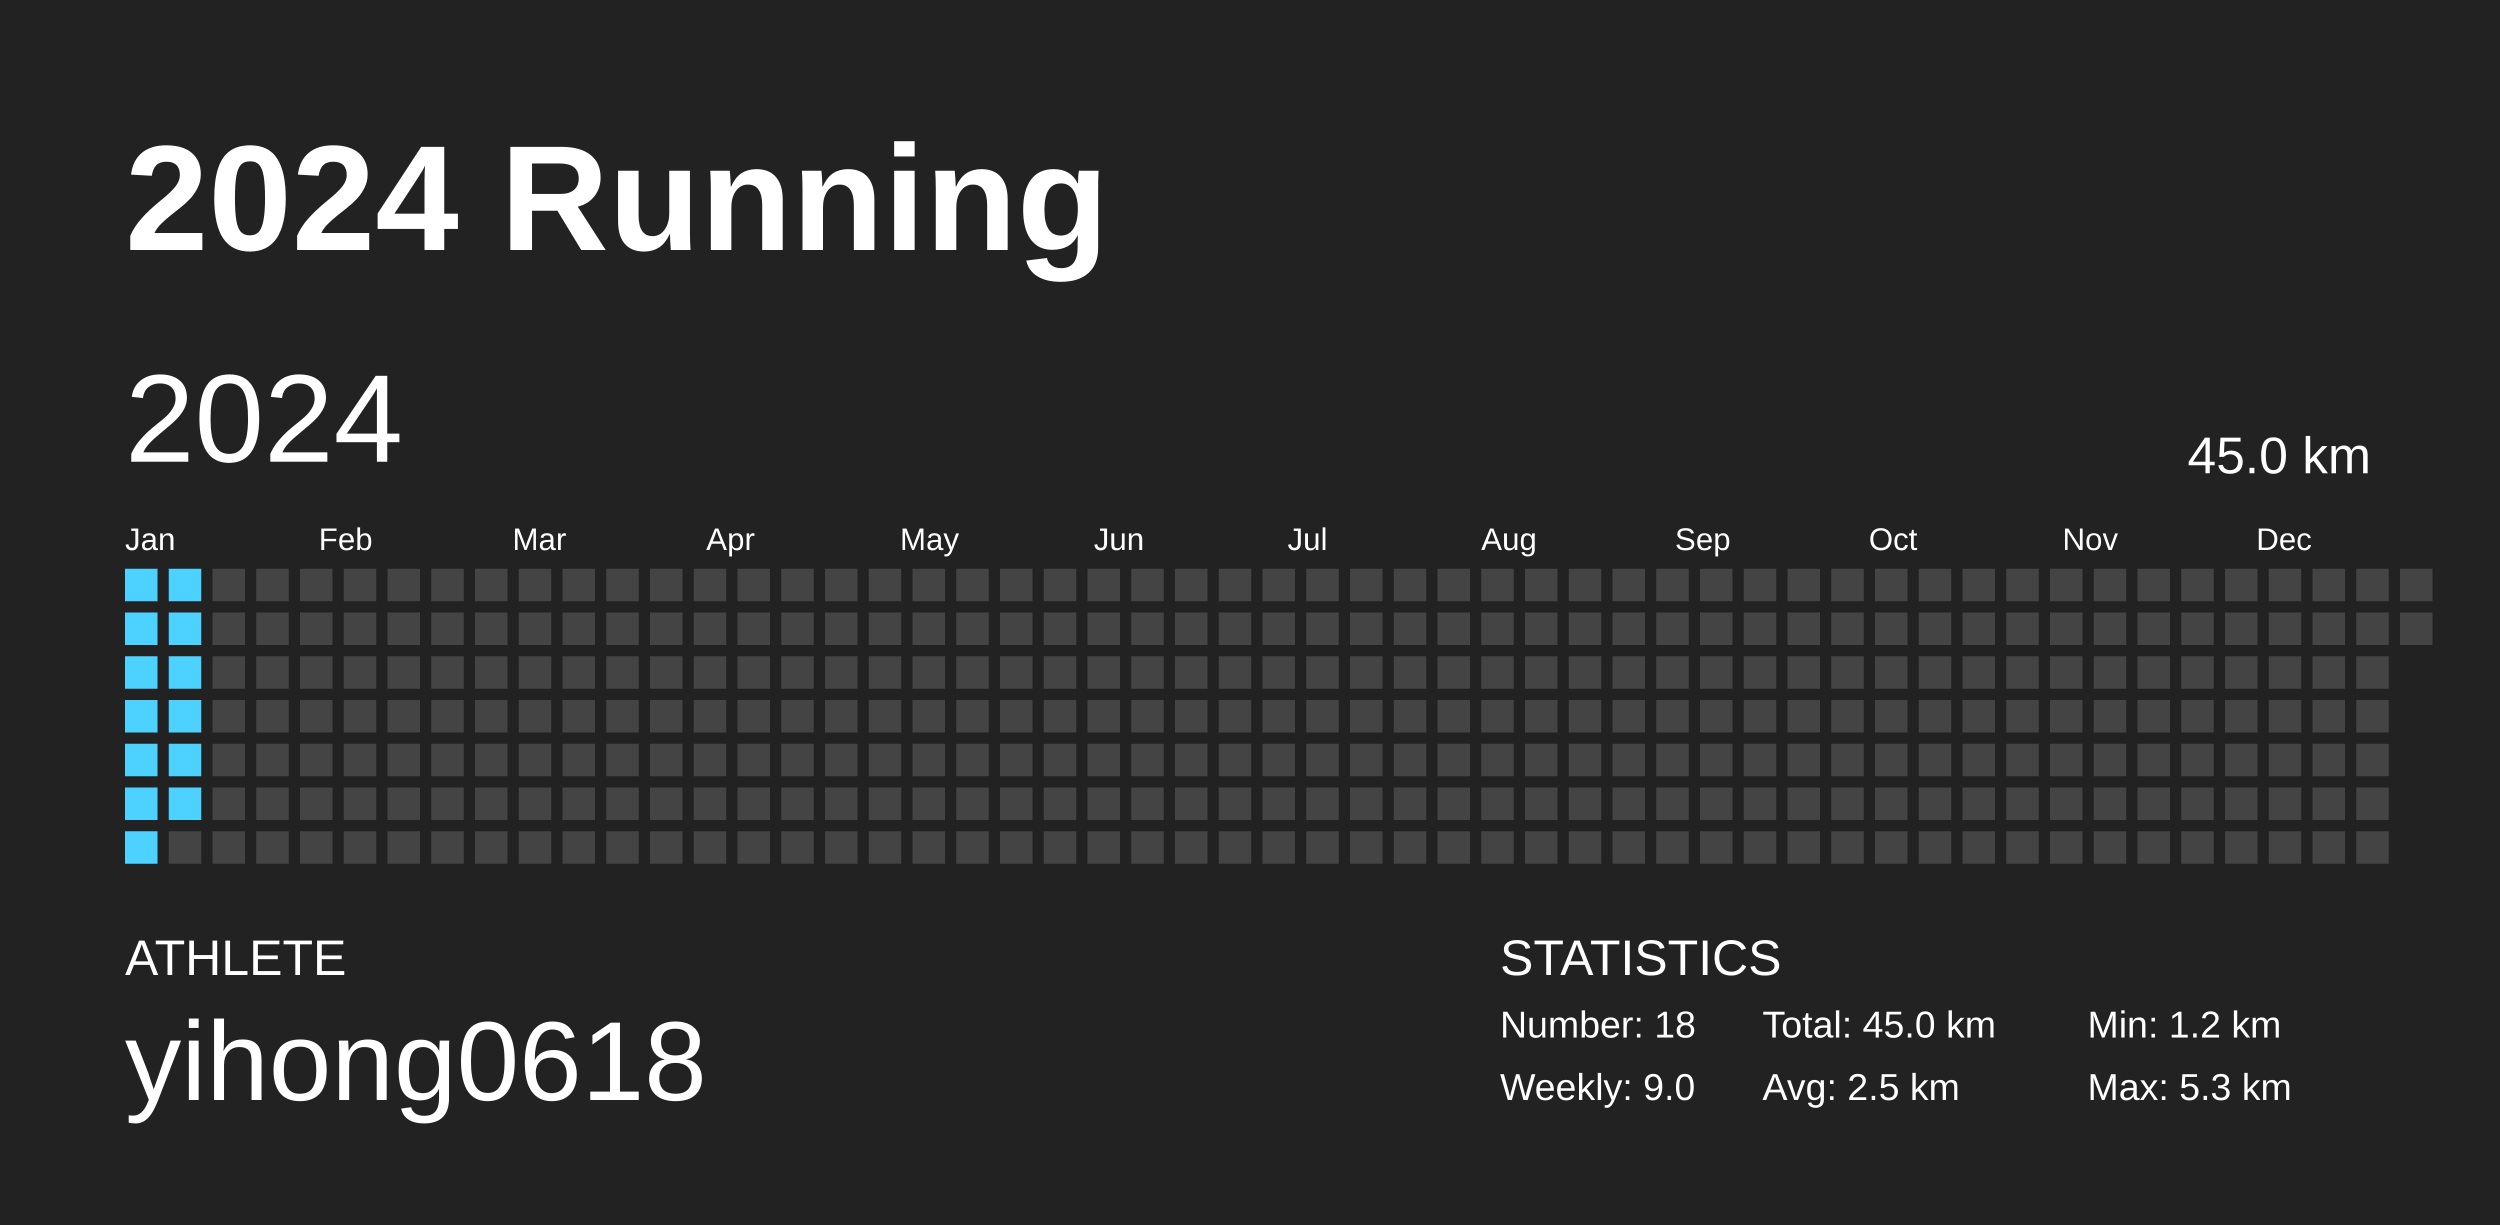
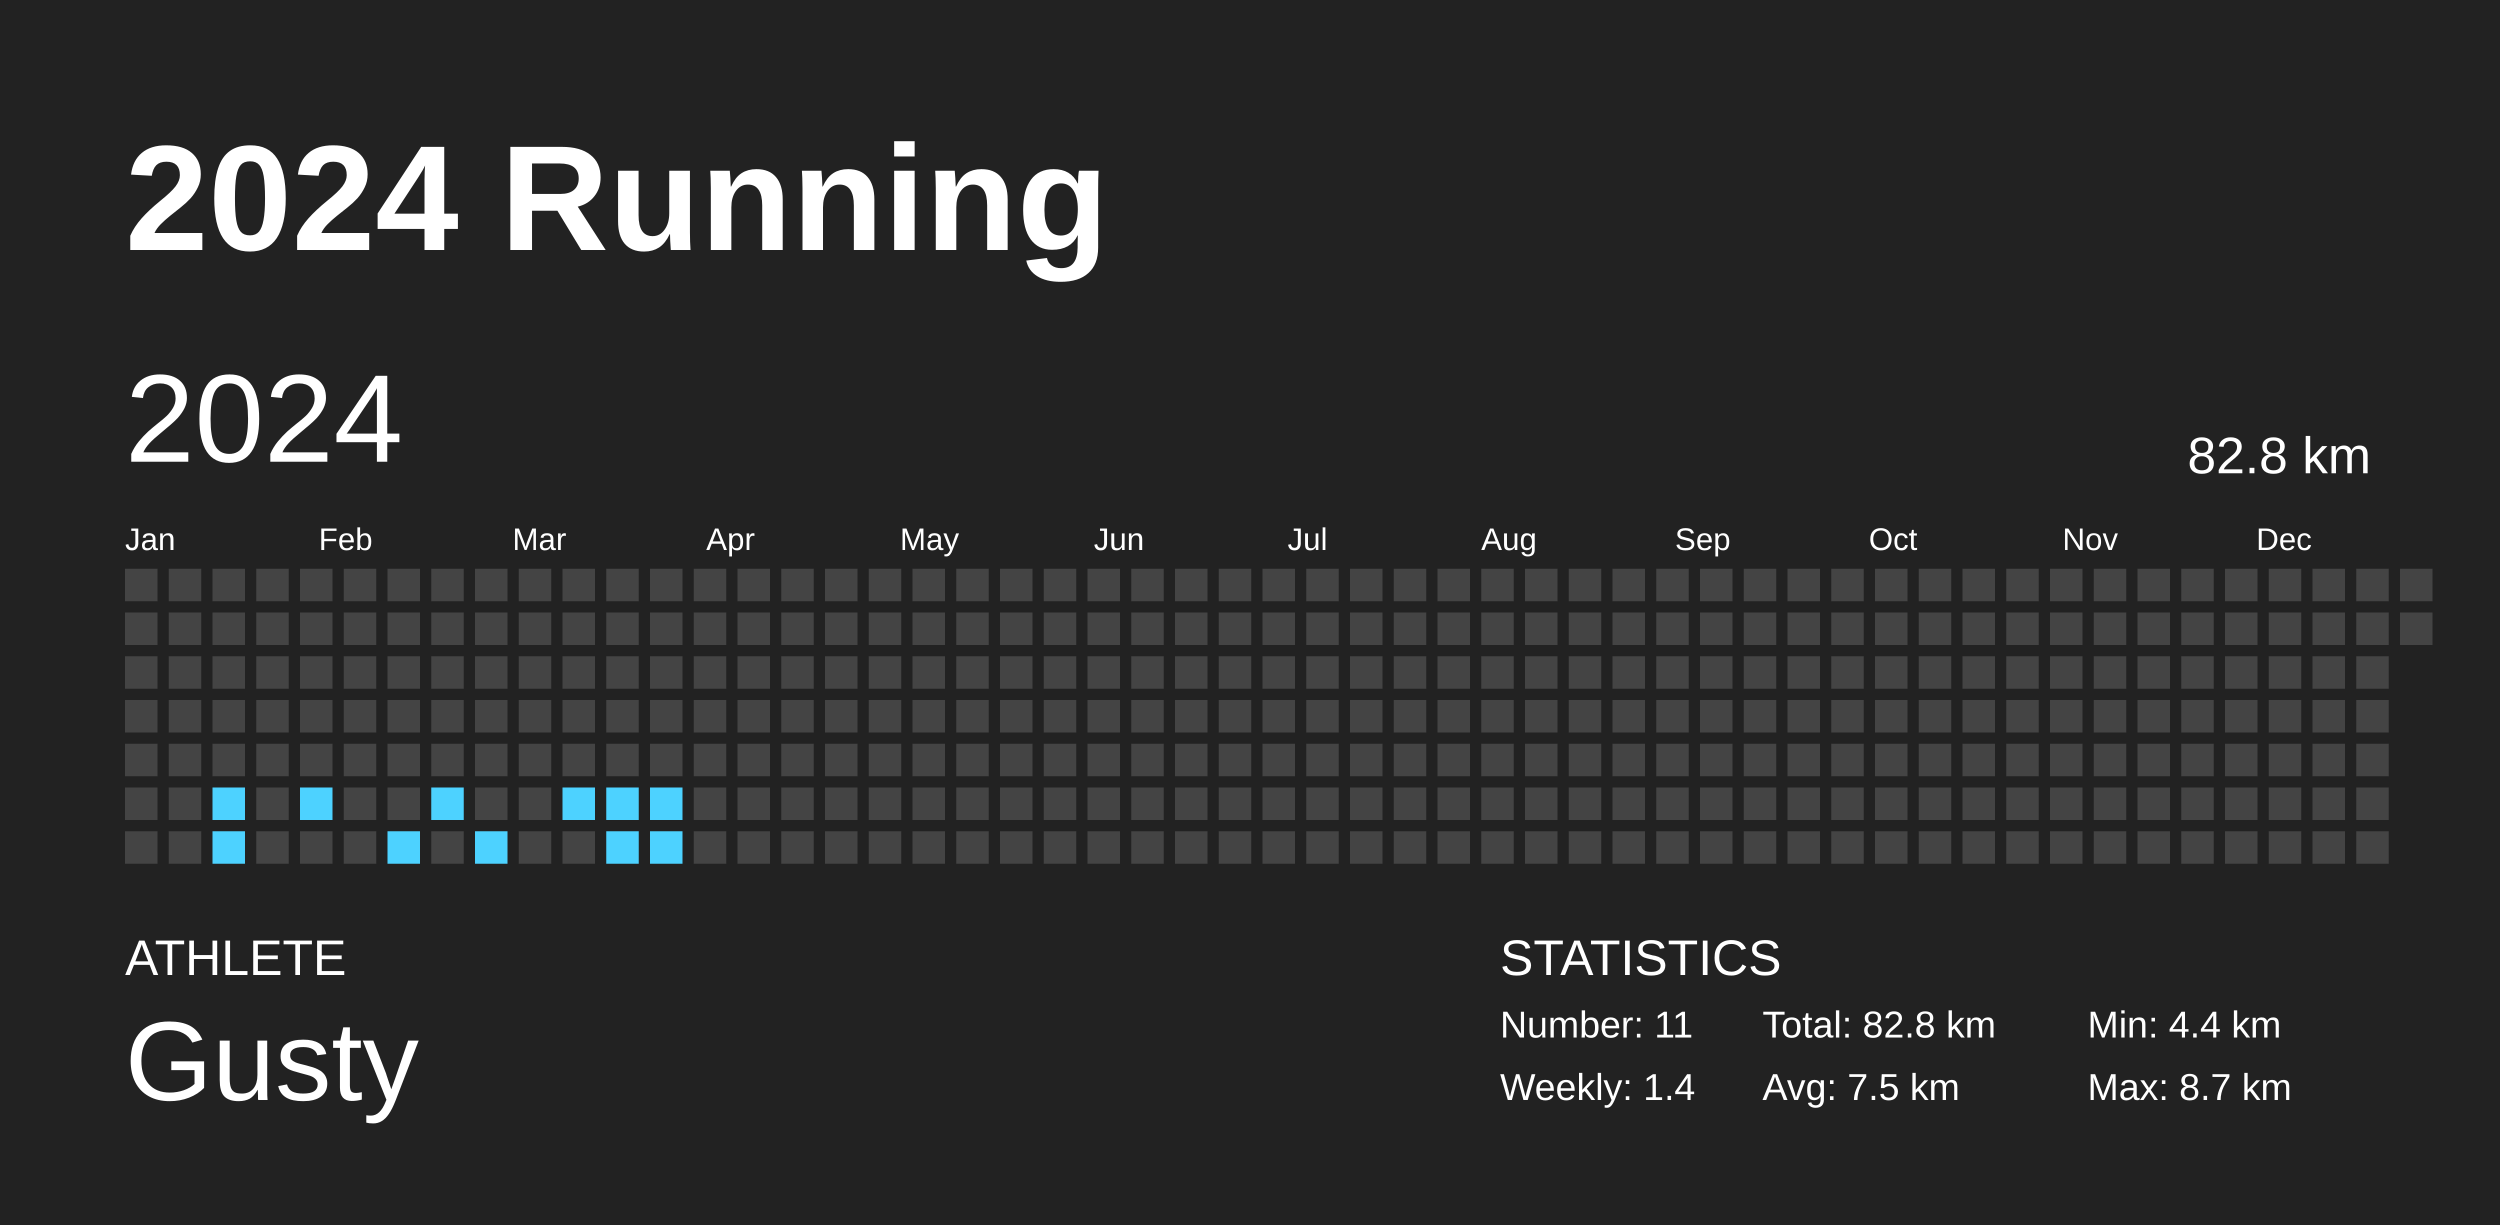
<svg xmlns="http://www.w3.org/2000/svg" baseProfile="full" height="98mm" version="1.1" viewBox="0,0,200,98" width="200mm">
  <defs />
  <rect fill="#222222" height="98" width="200" x="0" y="0" />
  <text fill="#FFFFFF" style="font-size:12px; font-family:Arial; font-weight:bold;" x="10" y="20">2024 Running</text>
  <text fill="#FFFFFF" style="font-size:4px; font-family:Arial" x="10" y="78">ATHLETE</text>
-   <text fill="#FFFFFF" style="font-size:9px; font-family:Arial" x="10" y="88">yihong0618</text>
+   <text fill="#FFFFFF" style="font-size:9px; font-family:Arial" x="10" y="88">Gusty</text>
  <text fill="#FFFFFF" style="font-size:4px; font-family:Arial" x="120" y="78">STATISTICS</text>
-   <text fill="#FFFFFF" style="font-size:3px; font-family:Arial" x="120" y="83">Number: 18</text>
-   <text fill="#FFFFFF" style="font-size:3px; font-family:Arial" x="120" y="88">Weekly: 9.0</text>
-   <text fill="#FFFFFF" style="font-size:3px; font-family:Arial" x="141" y="83">Total: 45.0 km</text>
-   <text fill="#FFFFFF" style="font-size:3px; font-family:Arial" x="141" y="88">Avg: 2.5 km</text>
-   <text fill="#FFFFFF" style="font-size:3px; font-family:Arial" x="167" y="83">Min: 1.2 km</text>
-   <text fill="#FFFFFF" style="font-size:3px; font-family:Arial" x="167" y="88">Max: 5.3 km</text>
+   <text fill="#FFFFFF" style="font-size:3px; font-family:Arial" x="120" y="83">Number: 11</text>
+   <text fill="#FFFFFF" style="font-size:3px; font-family:Arial" x="120" y="88">Weekly: 1.4</text>
+   <text fill="#FFFFFF" style="font-size:3px; font-family:Arial" x="141" y="83">Total: 82.8 km</text>
+   <text fill="#FFFFFF" style="font-size:3px; font-family:Arial" x="141" y="88">Avg: 7.5 km</text>
+   <text fill="#FFFFFF" style="font-size:3px; font-family:Arial" x="167" y="83">Min: 4.4 km</text>
+   <text fill="#FFFFFF" style="font-size:3px; font-family:Arial" x="167" y="88">Max: 8.7 km</text>
  <text dominant-baseline="hanging" fill="#FFFFFF" style="font-size:10.0px; font-family:Arial;" x="10" y="30">2024</text>
-   <text dominant-baseline="hanging" fill="#FFFFFF" style="font-size:4.125px; font-family:Arial;" x="175" y="35">45.0 km</text>
+   <text dominant-baseline="hanging" fill="#FFFFFF" style="font-size:4.125px; font-family:Arial;" x="175" y="35">82.8 km</text>
  <text fill="#FFFFFF" style="font-size:2.5px; font-family:Arial" x="10.0" y="44">Jan</text>
  <text fill="#FFFFFF" style="font-size:2.5px; font-family:Arial" x="25.5" y="44">Feb</text>
  <text fill="#FFFFFF" style="font-size:2.5px; font-family:Arial" x="41.0" y="44">Mar</text>
  <text fill="#FFFFFF" style="font-size:2.5px; font-family:Arial" x="56.5" y="44">Apr</text>
  <text fill="#FFFFFF" style="font-size:2.5px; font-family:Arial" x="72.0" y="44">May</text>
  <text fill="#FFFFFF" style="font-size:2.5px; font-family:Arial" x="87.5" y="44">Jun</text>
  <text fill="#FFFFFF" style="font-size:2.5px; font-family:Arial" x="103.0" y="44">Jul</text>
  <text fill="#FFFFFF" style="font-size:2.5px; font-family:Arial" x="118.5" y="44">Aug</text>
  <text fill="#FFFFFF" style="font-size:2.5px; font-family:Arial" x="134.0" y="44">Sep</text>
  <text fill="#FFFFFF" style="font-size:2.5px; font-family:Arial" x="149.5" y="44">Oct</text>
  <text fill="#FFFFFF" style="font-size:2.5px; font-family:Arial" x="165.0" y="44">Nov</text>
  <text fill="#FFFFFF" style="font-size:2.5px; font-family:Arial" x="180.5" y="44">Dec</text>
-   <rect fill="#4dd2ff" height="2.6" width="2.6" x="10.0" y="45.5" />
-   <rect fill="#4dd2ff" height="2.6" width="2.6" x="10.0" y="49.0" />
-   <rect fill="#4dd2ff" height="2.6" width="2.6" x="10.0" y="52.5" />
-   <rect fill="#4dd2ff" height="2.6" width="2.6" x="10.0" y="56.0" />
-   <rect fill="#4dd2ff" height="2.6" width="2.6" x="10.0" y="59.5" />
-   <rect fill="#4dd2ff" height="2.6" width="2.6" x="10.0" y="63.0" />
-   <rect fill="#4dd2ff" height="2.6" width="2.6" x="10.0" y="66.5" />
-   <rect fill="#4dd2ff" height="2.6" width="2.6" x="13.5" y="45.5" />
-   <rect fill="#4dd2ff" height="2.6" width="2.6" x="13.5" y="49.0" />
-   <rect fill="#4dd2ff" height="2.6" width="2.6" x="13.5" y="52.5" />
-   <rect fill="#4dd2ff" height="2.6" width="2.6" x="13.5" y="56.0" />
-   <rect fill="#4dd2ff" height="2.6" width="2.6" x="13.5" y="59.5" />
-   <rect fill="#4dd2ff" height="2.6" width="2.6" x="13.5" y="63.0" />
+   <rect fill="#444444" height="2.6" width="2.6" x="10.0" y="45.5" />
+   <rect fill="#444444" height="2.6" width="2.6" x="10.0" y="49.0" />
+   <rect fill="#444444" height="2.6" width="2.6" x="10.0" y="52.5" />
+   <rect fill="#444444" height="2.6" width="2.6" x="10.0" y="56.0" />
+   <rect fill="#444444" height="2.6" width="2.6" x="10.0" y="59.5" />
+   <rect fill="#444444" height="2.6" width="2.6" x="10.0" y="63.0" />
+   <rect fill="#444444" height="2.6" width="2.6" x="10.0" y="66.5" />
+   <rect fill="#444444" height="2.6" width="2.6" x="13.5" y="45.5" />
+   <rect fill="#444444" height="2.6" width="2.6" x="13.5" y="49.0" />
+   <rect fill="#444444" height="2.6" width="2.6" x="13.5" y="52.5" />
+   <rect fill="#444444" height="2.6" width="2.6" x="13.5" y="56.0" />
+   <rect fill="#444444" height="2.6" width="2.6" x="13.5" y="59.5" />
+   <rect fill="#444444" height="2.6" width="2.6" x="13.5" y="63.0" />
  <rect fill="#444444" height="2.6" width="2.6" x="13.5" y="66.5" />
  <rect fill="#444444" height="2.6" width="2.6" x="17.0" y="45.5" />
  <rect fill="#444444" height="2.6" width="2.6" x="17.0" y="49.0" />
  <rect fill="#444444" height="2.6" width="2.6" x="17.0" y="52.5" />
  <rect fill="#444444" height="2.6" width="2.6" x="17.0" y="56.0" />
  <rect fill="#444444" height="2.6" width="2.6" x="17.0" y="59.5" />
-   <rect fill="#444444" height="2.6" width="2.6" x="17.0" y="63.0" />
-   <rect fill="#444444" height="2.6" width="2.6" x="17.0" y="66.5" />
+   <rect fill="#4dd2ff" height="2.6" width="2.6" x="17.0" y="63.0" />
+   <rect fill="#4dd2ff" height="2.6" width="2.6" x="17.0" y="66.5" />
  <rect fill="#444444" height="2.6" width="2.6" x="20.5" y="45.5" />
  <rect fill="#444444" height="2.6" width="2.6" x="20.5" y="49.0" />
  <rect fill="#444444" height="2.6" width="2.6" x="20.5" y="52.5" />
  <rect fill="#444444" height="2.6" width="2.6" x="20.5" y="56.0" />
  <rect fill="#444444" height="2.6" width="2.6" x="20.5" y="59.5" />
  <rect fill="#444444" height="2.6" width="2.6" x="20.5" y="63.0" />
  <rect fill="#444444" height="2.6" width="2.6" x="20.5" y="66.5" />
  <rect fill="#444444" height="2.6" width="2.6" x="24.0" y="45.5" />
  <rect fill="#444444" height="2.6" width="2.6" x="24.0" y="49.0" />
  <rect fill="#444444" height="2.6" width="2.6" x="24.0" y="52.5" />
  <rect fill="#444444" height="2.6" width="2.6" x="24.0" y="56.0" />
  <rect fill="#444444" height="2.6" width="2.6" x="24.0" y="59.5" />
-   <rect fill="#444444" height="2.6" width="2.6" x="24.0" y="63.0" />
+   <rect fill="#4dd2ff" height="2.6" width="2.6" x="24.0" y="63.0" />
  <rect fill="#444444" height="2.6" width="2.6" x="24.0" y="66.5" />
  <rect fill="#444444" height="2.6" width="2.6" x="27.5" y="45.5" />
  <rect fill="#444444" height="2.6" width="2.6" x="27.5" y="49.0" />
  <rect fill="#444444" height="2.6" width="2.6" x="27.5" y="52.5" />
  <rect fill="#444444" height="2.6" width="2.6" x="27.5" y="56.0" />
  <rect fill="#444444" height="2.6" width="2.6" x="27.5" y="59.5" />
  <rect fill="#444444" height="2.6" width="2.6" x="27.5" y="63.0" />
  <rect fill="#444444" height="2.6" width="2.6" x="27.5" y="66.5" />
  <rect fill="#444444" height="2.6" width="2.6" x="31.0" y="45.5" />
  <rect fill="#444444" height="2.6" width="2.6" x="31.0" y="49.0" />
  <rect fill="#444444" height="2.6" width="2.6" x="31.0" y="52.5" />
  <rect fill="#444444" height="2.6" width="2.6" x="31.0" y="56.0" />
  <rect fill="#444444" height="2.6" width="2.6" x="31.0" y="59.5" />
  <rect fill="#444444" height="2.6" width="2.6" x="31.0" y="63.0" />
-   <rect fill="#444444" height="2.6" width="2.6" x="31.0" y="66.5" />
+   <rect fill="#4dd2ff" height="2.6" width="2.6" x="31.0" y="66.5" />
  <rect fill="#444444" height="2.6" width="2.6" x="34.5" y="45.5" />
  <rect fill="#444444" height="2.6" width="2.6" x="34.5" y="49.0" />
  <rect fill="#444444" height="2.6" width="2.6" x="34.5" y="52.5" />
  <rect fill="#444444" height="2.6" width="2.6" x="34.5" y="56.0" />
  <rect fill="#444444" height="2.6" width="2.6" x="34.5" y="59.5" />
-   <rect fill="#444444" height="2.6" width="2.6" x="34.5" y="63.0" />
+   <rect fill="#4dd2ff" height="2.6" width="2.6" x="34.5" y="63.0" />
  <rect fill="#444444" height="2.6" width="2.6" x="34.5" y="66.5" />
  <rect fill="#444444" height="2.6" width="2.6" x="38.0" y="45.5" />
  <rect fill="#444444" height="2.6" width="2.6" x="38.0" y="49.0" />
  <rect fill="#444444" height="2.6" width="2.6" x="38.0" y="52.5" />
  <rect fill="#444444" height="2.6" width="2.6" x="38.0" y="56.0" />
  <rect fill="#444444" height="2.6" width="2.6" x="38.0" y="59.5" />
  <rect fill="#444444" height="2.6" width="2.6" x="38.0" y="63.0" />
-   <rect fill="#444444" height="2.6" width="2.6" x="38.0" y="66.5" />
+   <rect fill="#4dd2ff" height="2.6" width="2.6" x="38.0" y="66.5" />
  <rect fill="#444444" height="2.6" width="2.6" x="41.5" y="45.5" />
  <rect fill="#444444" height="2.6" width="2.6" x="41.5" y="49.0" />
  <rect fill="#444444" height="2.6" width="2.6" x="41.5" y="52.5" />
  <rect fill="#444444" height="2.6" width="2.6" x="41.5" y="56.0" />
  <rect fill="#444444" height="2.6" width="2.6" x="41.5" y="59.5" />
  <rect fill="#444444" height="2.6" width="2.6" x="41.5" y="63.0" />
  <rect fill="#444444" height="2.6" width="2.6" x="41.5" y="66.5" />
  <rect fill="#444444" height="2.6" width="2.6" x="45.0" y="45.5" />
  <rect fill="#444444" height="2.6" width="2.6" x="45.0" y="49.0" />
  <rect fill="#444444" height="2.6" width="2.6" x="45.0" y="52.5" />
  <rect fill="#444444" height="2.6" width="2.6" x="45.0" y="56.0" />
  <rect fill="#444444" height="2.6" width="2.6" x="45.0" y="59.5" />
-   <rect fill="#444444" height="2.6" width="2.6" x="45.0" y="63.0" />
+   <rect fill="#4dd2ff" height="2.6" width="2.6" x="45.0" y="63.0" />
  <rect fill="#444444" height="2.6" width="2.6" x="45.0" y="66.5" />
  <rect fill="#444444" height="2.6" width="2.6" x="48.5" y="45.5" />
  <rect fill="#444444" height="2.6" width="2.6" x="48.5" y="49.0" />
  <rect fill="#444444" height="2.6" width="2.6" x="48.5" y="52.5" />
  <rect fill="#444444" height="2.6" width="2.6" x="48.5" y="56.0" />
  <rect fill="#444444" height="2.6" width="2.6" x="48.5" y="59.5" />
-   <rect fill="#444444" height="2.6" width="2.6" x="48.5" y="63.0" />
-   <rect fill="#444444" height="2.6" width="2.6" x="48.5" y="66.5" />
+   <rect fill="#4dd2ff" height="2.6" width="2.6" x="48.5" y="63.0" />
+   <rect fill="#4dd2ff" height="2.6" width="2.6" x="48.5" y="66.5" />
  <rect fill="#444444" height="2.6" width="2.6" x="52.0" y="45.5" />
  <rect fill="#444444" height="2.6" width="2.6" x="52.0" y="49.0" />
  <rect fill="#444444" height="2.6" width="2.6" x="52.0" y="52.5" />
  <rect fill="#444444" height="2.6" width="2.6" x="52.0" y="56.0" />
  <rect fill="#444444" height="2.6" width="2.6" x="52.0" y="59.5" />
-   <rect fill="#444444" height="2.6" width="2.6" x="52.0" y="63.0" />
-   <rect fill="#444444" height="2.6" width="2.6" x="52.0" y="66.5" />
+   <rect fill="#4dd2ff" height="2.6" width="2.6" x="52.0" y="63.0" />
+   <rect fill="#4dd2ff" height="2.6" width="2.6" x="52.0" y="66.5" />
  <rect fill="#444444" height="2.6" width="2.6" x="55.5" y="45.5" />
  <rect fill="#444444" height="2.6" width="2.6" x="55.5" y="49.0" />
  <rect fill="#444444" height="2.6" width="2.6" x="55.5" y="52.5" />
  <rect fill="#444444" height="2.6" width="2.6" x="55.5" y="56.0" />
  <rect fill="#444444" height="2.6" width="2.6" x="55.5" y="59.5" />
  <rect fill="#444444" height="2.6" width="2.6" x="55.5" y="63.0" />
  <rect fill="#444444" height="2.6" width="2.6" x="55.5" y="66.5" />
  <rect fill="#444444" height="2.6" width="2.6" x="59.0" y="45.5" />
  <rect fill="#444444" height="2.6" width="2.6" x="59.0" y="49.0" />
  <rect fill="#444444" height="2.6" width="2.6" x="59.0" y="52.5" />
  <rect fill="#444444" height="2.6" width="2.6" x="59.0" y="56.0" />
  <rect fill="#444444" height="2.6" width="2.6" x="59.0" y="59.5" />
  <rect fill="#444444" height="2.6" width="2.6" x="59.0" y="63.0" />
  <rect fill="#444444" height="2.6" width="2.6" x="59.0" y="66.5" />
  <rect fill="#444444" height="2.6" width="2.6" x="62.5" y="45.5" />
  <rect fill="#444444" height="2.6" width="2.6" x="62.5" y="49.0" />
  <rect fill="#444444" height="2.6" width="2.6" x="62.5" y="52.5" />
  <rect fill="#444444" height="2.6" width="2.6" x="62.5" y="56.0" />
  <rect fill="#444444" height="2.6" width="2.6" x="62.5" y="59.5" />
  <rect fill="#444444" height="2.6" width="2.6" x="62.5" y="63.0" />
  <rect fill="#444444" height="2.6" width="2.6" x="62.5" y="66.5" />
  <rect fill="#444444" height="2.6" width="2.6" x="66.0" y="45.5" />
  <rect fill="#444444" height="2.6" width="2.6" x="66.0" y="49.0" />
  <rect fill="#444444" height="2.6" width="2.6" x="66.0" y="52.5" />
  <rect fill="#444444" height="2.6" width="2.6" x="66.0" y="56.0" />
  <rect fill="#444444" height="2.6" width="2.6" x="66.0" y="59.5" />
  <rect fill="#444444" height="2.6" width="2.6" x="66.0" y="63.0" />
  <rect fill="#444444" height="2.6" width="2.6" x="66.0" y="66.5" />
  <rect fill="#444444" height="2.6" width="2.6" x="69.5" y="45.5" />
  <rect fill="#444444" height="2.6" width="2.6" x="69.5" y="49.0" />
  <rect fill="#444444" height="2.6" width="2.6" x="69.5" y="52.5" />
  <rect fill="#444444" height="2.6" width="2.6" x="69.5" y="56.0" />
  <rect fill="#444444" height="2.6" width="2.6" x="69.5" y="59.5" />
  <rect fill="#444444" height="2.6" width="2.6" x="69.5" y="63.0" />
  <rect fill="#444444" height="2.6" width="2.6" x="69.5" y="66.5" />
  <rect fill="#444444" height="2.6" width="2.6" x="73.0" y="45.5" />
  <rect fill="#444444" height="2.6" width="2.6" x="73.0" y="49.0" />
  <rect fill="#444444" height="2.6" width="2.6" x="73.0" y="52.5" />
  <rect fill="#444444" height="2.6" width="2.6" x="73.0" y="56.0" />
  <rect fill="#444444" height="2.6" width="2.6" x="73.0" y="59.5" />
  <rect fill="#444444" height="2.6" width="2.6" x="73.0" y="63.0" />
  <rect fill="#444444" height="2.6" width="2.6" x="73.0" y="66.5" />
  <rect fill="#444444" height="2.6" width="2.6" x="76.5" y="45.5" />
  <rect fill="#444444" height="2.6" width="2.6" x="76.5" y="49.0" />
  <rect fill="#444444" height="2.6" width="2.6" x="76.5" y="52.5" />
  <rect fill="#444444" height="2.6" width="2.6" x="76.5" y="56.0" />
  <rect fill="#444444" height="2.6" width="2.6" x="76.5" y="59.5" />
  <rect fill="#444444" height="2.6" width="2.6" x="76.5" y="63.0" />
  <rect fill="#444444" height="2.6" width="2.6" x="76.5" y="66.5" />
  <rect fill="#444444" height="2.6" width="2.6" x="80.0" y="45.5" />
  <rect fill="#444444" height="2.6" width="2.6" x="80.0" y="49.0" />
  <rect fill="#444444" height="2.6" width="2.6" x="80.0" y="52.5" />
  <rect fill="#444444" height="2.6" width="2.6" x="80.0" y="56.0" />
  <rect fill="#444444" height="2.6" width="2.6" x="80.0" y="59.5" />
  <rect fill="#444444" height="2.6" width="2.6" x="80.0" y="63.0" />
  <rect fill="#444444" height="2.6" width="2.6" x="80.0" y="66.5" />
  <rect fill="#444444" height="2.6" width="2.6" x="83.5" y="45.5" />
  <rect fill="#444444" height="2.6" width="2.6" x="83.5" y="49.0" />
  <rect fill="#444444" height="2.6" width="2.6" x="83.5" y="52.5" />
  <rect fill="#444444" height="2.6" width="2.6" x="83.5" y="56.0" />
  <rect fill="#444444" height="2.6" width="2.6" x="83.5" y="59.5" />
  <rect fill="#444444" height="2.6" width="2.6" x="83.5" y="63.0" />
  <rect fill="#444444" height="2.6" width="2.6" x="83.5" y="66.5" />
  <rect fill="#444444" height="2.6" width="2.6" x="87.0" y="45.5" />
  <rect fill="#444444" height="2.6" width="2.6" x="87.0" y="49.0" />
  <rect fill="#444444" height="2.6" width="2.6" x="87.0" y="52.5" />
  <rect fill="#444444" height="2.6" width="2.6" x="87.0" y="56.0" />
  <rect fill="#444444" height="2.6" width="2.6" x="87.0" y="59.5" />
  <rect fill="#444444" height="2.6" width="2.6" x="87.0" y="63.0" />
  <rect fill="#444444" height="2.6" width="2.6" x="87.0" y="66.5" />
  <rect fill="#444444" height="2.6" width="2.6" x="90.5" y="45.5" />
  <rect fill="#444444" height="2.6" width="2.6" x="90.5" y="49.0" />
  <rect fill="#444444" height="2.6" width="2.6" x="90.5" y="52.5" />
  <rect fill="#444444" height="2.6" width="2.6" x="90.5" y="56.0" />
  <rect fill="#444444" height="2.6" width="2.6" x="90.5" y="59.5" />
  <rect fill="#444444" height="2.6" width="2.6" x="90.5" y="63.0" />
  <rect fill="#444444" height="2.6" width="2.6" x="90.5" y="66.5" />
  <rect fill="#444444" height="2.6" width="2.6" x="94.0" y="45.5" />
  <rect fill="#444444" height="2.6" width="2.6" x="94.0" y="49.0" />
  <rect fill="#444444" height="2.6" width="2.6" x="94.0" y="52.5" />
  <rect fill="#444444" height="2.6" width="2.6" x="94.0" y="56.0" />
  <rect fill="#444444" height="2.6" width="2.6" x="94.0" y="59.5" />
  <rect fill="#444444" height="2.6" width="2.6" x="94.0" y="63.0" />
  <rect fill="#444444" height="2.6" width="2.6" x="94.0" y="66.5" />
  <rect fill="#444444" height="2.6" width="2.6" x="97.5" y="45.5" />
  <rect fill="#444444" height="2.6" width="2.6" x="97.5" y="49.0" />
  <rect fill="#444444" height="2.6" width="2.6" x="97.5" y="52.5" />
  <rect fill="#444444" height="2.6" width="2.6" x="97.5" y="56.0" />
  <rect fill="#444444" height="2.6" width="2.6" x="97.5" y="59.5" />
  <rect fill="#444444" height="2.6" width="2.6" x="97.5" y="63.0" />
  <rect fill="#444444" height="2.6" width="2.6" x="97.5" y="66.5" />
  <rect fill="#444444" height="2.6" width="2.6" x="101.0" y="45.5" />
  <rect fill="#444444" height="2.6" width="2.6" x="101.0" y="49.0" />
  <rect fill="#444444" height="2.6" width="2.6" x="101.0" y="52.5" />
  <rect fill="#444444" height="2.6" width="2.6" x="101.0" y="56.0" />
  <rect fill="#444444" height="2.6" width="2.6" x="101.0" y="59.5" />
  <rect fill="#444444" height="2.6" width="2.6" x="101.0" y="63.0" />
  <rect fill="#444444" height="2.6" width="2.6" x="101.0" y="66.5" />
  <rect fill="#444444" height="2.6" width="2.6" x="104.5" y="45.5" />
  <rect fill="#444444" height="2.6" width="2.6" x="104.5" y="49.0" />
  <rect fill="#444444" height="2.6" width="2.6" x="104.5" y="52.5" />
  <rect fill="#444444" height="2.6" width="2.6" x="104.5" y="56.0" />
  <rect fill="#444444" height="2.6" width="2.6" x="104.5" y="59.5" />
  <rect fill="#444444" height="2.6" width="2.6" x="104.5" y="63.0" />
  <rect fill="#444444" height="2.6" width="2.6" x="104.5" y="66.5" />
  <rect fill="#444444" height="2.6" width="2.6" x="108.0" y="45.5" />
  <rect fill="#444444" height="2.6" width="2.6" x="108.0" y="49.0" />
  <rect fill="#444444" height="2.6" width="2.6" x="108.0" y="52.5" />
  <rect fill="#444444" height="2.6" width="2.6" x="108.0" y="56.0" />
  <rect fill="#444444" height="2.6" width="2.6" x="108.0" y="59.5" />
  <rect fill="#444444" height="2.6" width="2.6" x="108.0" y="63.0" />
  <rect fill="#444444" height="2.6" width="2.6" x="108.0" y="66.5" />
  <rect fill="#444444" height="2.6" width="2.6" x="111.5" y="45.5" />
  <rect fill="#444444" height="2.6" width="2.6" x="111.5" y="49.0" />
  <rect fill="#444444" height="2.6" width="2.6" x="111.5" y="52.5" />
  <rect fill="#444444" height="2.6" width="2.6" x="111.5" y="56.0" />
  <rect fill="#444444" height="2.6" width="2.6" x="111.5" y="59.5" />
  <rect fill="#444444" height="2.6" width="2.6" x="111.5" y="63.0" />
  <rect fill="#444444" height="2.6" width="2.6" x="111.5" y="66.5" />
  <rect fill="#444444" height="2.6" width="2.6" x="115.0" y="45.5" />
  <rect fill="#444444" height="2.6" width="2.6" x="115.0" y="49.0" />
  <rect fill="#444444" height="2.6" width="2.6" x="115.0" y="52.5" />
  <rect fill="#444444" height="2.6" width="2.6" x="115.0" y="56.0" />
  <rect fill="#444444" height="2.6" width="2.6" x="115.0" y="59.5" />
  <rect fill="#444444" height="2.6" width="2.6" x="115.0" y="63.0" />
  <rect fill="#444444" height="2.6" width="2.6" x="115.0" y="66.5" />
  <rect fill="#444444" height="2.6" width="2.6" x="118.5" y="45.5" />
  <rect fill="#444444" height="2.6" width="2.6" x="118.5" y="49.0" />
  <rect fill="#444444" height="2.6" width="2.6" x="118.5" y="52.5" />
  <rect fill="#444444" height="2.6" width="2.6" x="118.5" y="56.0" />
  <rect fill="#444444" height="2.6" width="2.6" x="118.5" y="59.5" />
  <rect fill="#444444" height="2.6" width="2.6" x="118.5" y="63.0" />
  <rect fill="#444444" height="2.6" width="2.6" x="118.5" y="66.5" />
  <rect fill="#444444" height="2.6" width="2.6" x="122.0" y="45.5" />
  <rect fill="#444444" height="2.6" width="2.6" x="122.0" y="49.0" />
  <rect fill="#444444" height="2.6" width="2.6" x="122.0" y="52.5" />
  <rect fill="#444444" height="2.6" width="2.6" x="122.0" y="56.0" />
  <rect fill="#444444" height="2.6" width="2.6" x="122.0" y="59.5" />
  <rect fill="#444444" height="2.6" width="2.6" x="122.0" y="63.0" />
  <rect fill="#444444" height="2.6" width="2.6" x="122.0" y="66.5" />
  <rect fill="#444444" height="2.6" width="2.6" x="125.5" y="45.5" />
  <rect fill="#444444" height="2.6" width="2.6" x="125.5" y="49.0" />
  <rect fill="#444444" height="2.6" width="2.6" x="125.5" y="52.5" />
  <rect fill="#444444" height="2.6" width="2.6" x="125.5" y="56.0" />
  <rect fill="#444444" height="2.6" width="2.6" x="125.5" y="59.5" />
  <rect fill="#444444" height="2.6" width="2.6" x="125.5" y="63.0" />
  <rect fill="#444444" height="2.6" width="2.6" x="125.5" y="66.5" />
  <rect fill="#444444" height="2.6" width="2.6" x="129.0" y="45.5" />
  <rect fill="#444444" height="2.6" width="2.6" x="129.0" y="49.0" />
  <rect fill="#444444" height="2.6" width="2.6" x="129.0" y="52.5" />
  <rect fill="#444444" height="2.6" width="2.6" x="129.0" y="56.0" />
  <rect fill="#444444" height="2.6" width="2.6" x="129.0" y="59.5" />
  <rect fill="#444444" height="2.6" width="2.6" x="129.0" y="63.0" />
  <rect fill="#444444" height="2.6" width="2.6" x="129.0" y="66.5" />
  <rect fill="#444444" height="2.6" width="2.6" x="132.5" y="45.5" />
  <rect fill="#444444" height="2.6" width="2.6" x="132.5" y="49.0" />
  <rect fill="#444444" height="2.6" width="2.6" x="132.5" y="52.5" />
  <rect fill="#444444" height="2.6" width="2.6" x="132.5" y="56.0" />
  <rect fill="#444444" height="2.6" width="2.6" x="132.5" y="59.5" />
  <rect fill="#444444" height="2.6" width="2.6" x="132.5" y="63.0" />
  <rect fill="#444444" height="2.6" width="2.6" x="132.5" y="66.5" />
  <rect fill="#444444" height="2.6" width="2.6" x="136.0" y="45.5" />
  <rect fill="#444444" height="2.6" width="2.6" x="136.0" y="49.0" />
  <rect fill="#444444" height="2.6" width="2.6" x="136.0" y="52.5" />
  <rect fill="#444444" height="2.6" width="2.6" x="136.0" y="56.0" />
  <rect fill="#444444" height="2.6" width="2.6" x="136.0" y="59.5" />
  <rect fill="#444444" height="2.6" width="2.6" x="136.0" y="63.0" />
  <rect fill="#444444" height="2.6" width="2.6" x="136.0" y="66.5" />
  <rect fill="#444444" height="2.6" width="2.6" x="139.5" y="45.5" />
  <rect fill="#444444" height="2.6" width="2.6" x="139.5" y="49.0" />
  <rect fill="#444444" height="2.6" width="2.6" x="139.5" y="52.5" />
  <rect fill="#444444" height="2.6" width="2.6" x="139.5" y="56.0" />
  <rect fill="#444444" height="2.6" width="2.6" x="139.5" y="59.5" />
  <rect fill="#444444" height="2.6" width="2.6" x="139.5" y="63.0" />
  <rect fill="#444444" height="2.6" width="2.6" x="139.5" y="66.5" />
  <rect fill="#444444" height="2.6" width="2.6" x="143.0" y="45.5" />
  <rect fill="#444444" height="2.6" width="2.6" x="143.0" y="49.0" />
  <rect fill="#444444" height="2.6" width="2.6" x="143.0" y="52.5" />
  <rect fill="#444444" height="2.6" width="2.6" x="143.0" y="56.0" />
  <rect fill="#444444" height="2.6" width="2.6" x="143.0" y="59.5" />
  <rect fill="#444444" height="2.6" width="2.6" x="143.0" y="63.0" />
  <rect fill="#444444" height="2.6" width="2.6" x="143.0" y="66.5" />
  <rect fill="#444444" height="2.6" width="2.6" x="146.5" y="45.5" />
  <rect fill="#444444" height="2.6" width="2.6" x="146.5" y="49.0" />
  <rect fill="#444444" height="2.6" width="2.6" x="146.5" y="52.5" />
  <rect fill="#444444" height="2.6" width="2.6" x="146.5" y="56.0" />
  <rect fill="#444444" height="2.6" width="2.6" x="146.5" y="59.5" />
  <rect fill="#444444" height="2.6" width="2.6" x="146.5" y="63.0" />
  <rect fill="#444444" height="2.6" width="2.6" x="146.5" y="66.5" />
  <rect fill="#444444" height="2.6" width="2.6" x="150.0" y="45.5" />
  <rect fill="#444444" height="2.6" width="2.6" x="150.0" y="49.0" />
  <rect fill="#444444" height="2.6" width="2.6" x="150.0" y="52.5" />
  <rect fill="#444444" height="2.6" width="2.6" x="150.0" y="56.0" />
  <rect fill="#444444" height="2.6" width="2.6" x="150.0" y="59.5" />
  <rect fill="#444444" height="2.6" width="2.6" x="150.0" y="63.0" />
  <rect fill="#444444" height="2.6" width="2.6" x="150.0" y="66.5" />
  <rect fill="#444444" height="2.6" width="2.6" x="153.5" y="45.5" />
  <rect fill="#444444" height="2.6" width="2.6" x="153.5" y="49.0" />
  <rect fill="#444444" height="2.6" width="2.6" x="153.5" y="52.5" />
  <rect fill="#444444" height="2.6" width="2.6" x="153.5" y="56.0" />
  <rect fill="#444444" height="2.6" width="2.6" x="153.5" y="59.5" />
  <rect fill="#444444" height="2.6" width="2.6" x="153.5" y="63.0" />
  <rect fill="#444444" height="2.6" width="2.6" x="153.5" y="66.5" />
  <rect fill="#444444" height="2.6" width="2.6" x="157.0" y="45.5" />
  <rect fill="#444444" height="2.6" width="2.6" x="157.0" y="49.0" />
  <rect fill="#444444" height="2.6" width="2.6" x="157.0" y="52.5" />
  <rect fill="#444444" height="2.6" width="2.6" x="157.0" y="56.0" />
  <rect fill="#444444" height="2.6" width="2.6" x="157.0" y="59.5" />
  <rect fill="#444444" height="2.6" width="2.6" x="157.0" y="63.0" />
  <rect fill="#444444" height="2.6" width="2.6" x="157.0" y="66.5" />
  <rect fill="#444444" height="2.6" width="2.6" x="160.5" y="45.5" />
  <rect fill="#444444" height="2.6" width="2.6" x="160.5" y="49.0" />
  <rect fill="#444444" height="2.6" width="2.6" x="160.5" y="52.5" />
  <rect fill="#444444" height="2.6" width="2.6" x="160.5" y="56.0" />
  <rect fill="#444444" height="2.6" width="2.6" x="160.5" y="59.5" />
  <rect fill="#444444" height="2.6" width="2.6" x="160.5" y="63.0" />
  <rect fill="#444444" height="2.6" width="2.6" x="160.5" y="66.5" />
  <rect fill="#444444" height="2.6" width="2.6" x="164.0" y="45.5" />
  <rect fill="#444444" height="2.6" width="2.6" x="164.0" y="49.0" />
  <rect fill="#444444" height="2.6" width="2.6" x="164.0" y="52.5" />
  <rect fill="#444444" height="2.6" width="2.6" x="164.0" y="56.0" />
  <rect fill="#444444" height="2.6" width="2.6" x="164.0" y="59.5" />
  <rect fill="#444444" height="2.6" width="2.6" x="164.0" y="63.0" />
  <rect fill="#444444" height="2.6" width="2.6" x="164.0" y="66.5" />
  <rect fill="#444444" height="2.6" width="2.6" x="167.5" y="45.5" />
  <rect fill="#444444" height="2.6" width="2.6" x="167.5" y="49.0" />
  <rect fill="#444444" height="2.6" width="2.6" x="167.5" y="52.5" />
  <rect fill="#444444" height="2.6" width="2.6" x="167.5" y="56.0" />
  <rect fill="#444444" height="2.6" width="2.6" x="167.5" y="59.5" />
  <rect fill="#444444" height="2.6" width="2.6" x="167.5" y="63.0" />
  <rect fill="#444444" height="2.6" width="2.6" x="167.5" y="66.5" />
  <rect fill="#444444" height="2.6" width="2.6" x="171.0" y="45.5" />
  <rect fill="#444444" height="2.6" width="2.6" x="171.0" y="49.0" />
  <rect fill="#444444" height="2.6" width="2.6" x="171.0" y="52.5" />
  <rect fill="#444444" height="2.6" width="2.6" x="171.0" y="56.0" />
  <rect fill="#444444" height="2.6" width="2.6" x="171.0" y="59.5" />
  <rect fill="#444444" height="2.6" width="2.6" x="171.0" y="63.0" />
  <rect fill="#444444" height="2.6" width="2.6" x="171.0" y="66.5" />
  <rect fill="#444444" height="2.6" width="2.6" x="174.5" y="45.5" />
  <rect fill="#444444" height="2.6" width="2.6" x="174.5" y="49.0" />
  <rect fill="#444444" height="2.6" width="2.6" x="174.5" y="52.5" />
  <rect fill="#444444" height="2.6" width="2.6" x="174.5" y="56.0" />
  <rect fill="#444444" height="2.6" width="2.6" x="174.5" y="59.5" />
  <rect fill="#444444" height="2.6" width="2.6" x="174.5" y="63.0" />
  <rect fill="#444444" height="2.6" width="2.6" x="174.5" y="66.5" />
  <rect fill="#444444" height="2.6" width="2.6" x="178.0" y="45.5" />
  <rect fill="#444444" height="2.6" width="2.6" x="178.0" y="49.0" />
  <rect fill="#444444" height="2.6" width="2.6" x="178.0" y="52.5" />
  <rect fill="#444444" height="2.6" width="2.6" x="178.0" y="56.0" />
  <rect fill="#444444" height="2.6" width="2.6" x="178.0" y="59.5" />
  <rect fill="#444444" height="2.6" width="2.6" x="178.0" y="63.0" />
  <rect fill="#444444" height="2.6" width="2.6" x="178.0" y="66.5" />
  <rect fill="#444444" height="2.6" width="2.6" x="181.5" y="45.5" />
  <rect fill="#444444" height="2.6" width="2.6" x="181.5" y="49.0" />
  <rect fill="#444444" height="2.6" width="2.6" x="181.5" y="52.5" />
  <rect fill="#444444" height="2.6" width="2.6" x="181.5" y="56.0" />
  <rect fill="#444444" height="2.6" width="2.6" x="181.5" y="59.5" />
  <rect fill="#444444" height="2.6" width="2.6" x="181.5" y="63.0" />
  <rect fill="#444444" height="2.6" width="2.6" x="181.5" y="66.5" />
  <rect fill="#444444" height="2.6" width="2.6" x="185.0" y="45.5" />
  <rect fill="#444444" height="2.6" width="2.6" x="185.0" y="49.0" />
  <rect fill="#444444" height="2.6" width="2.6" x="185.0" y="52.5" />
  <rect fill="#444444" height="2.6" width="2.6" x="185.0" y="56.0" />
  <rect fill="#444444" height="2.6" width="2.6" x="185.0" y="59.5" />
  <rect fill="#444444" height="2.6" width="2.6" x="185.0" y="63.0" />
  <rect fill="#444444" height="2.6" width="2.6" x="185.0" y="66.5" />
  <rect fill="#444444" height="2.6" width="2.6" x="188.5" y="45.5" />
  <rect fill="#444444" height="2.6" width="2.6" x="188.5" y="49.0" />
  <rect fill="#444444" height="2.6" width="2.6" x="188.5" y="52.5" />
  <rect fill="#444444" height="2.6" width="2.6" x="188.5" y="56.0" />
  <rect fill="#444444" height="2.6" width="2.6" x="188.5" y="59.5" />
  <rect fill="#444444" height="2.6" width="2.6" x="188.5" y="63.0" />
  <rect fill="#444444" height="2.6" width="2.6" x="188.5" y="66.5" />
  <rect fill="#444444" height="2.6" width="2.6" x="192.0" y="45.5" />
  <rect fill="#444444" height="2.6" width="2.6" x="192.0" y="49.0" />
</svg>
